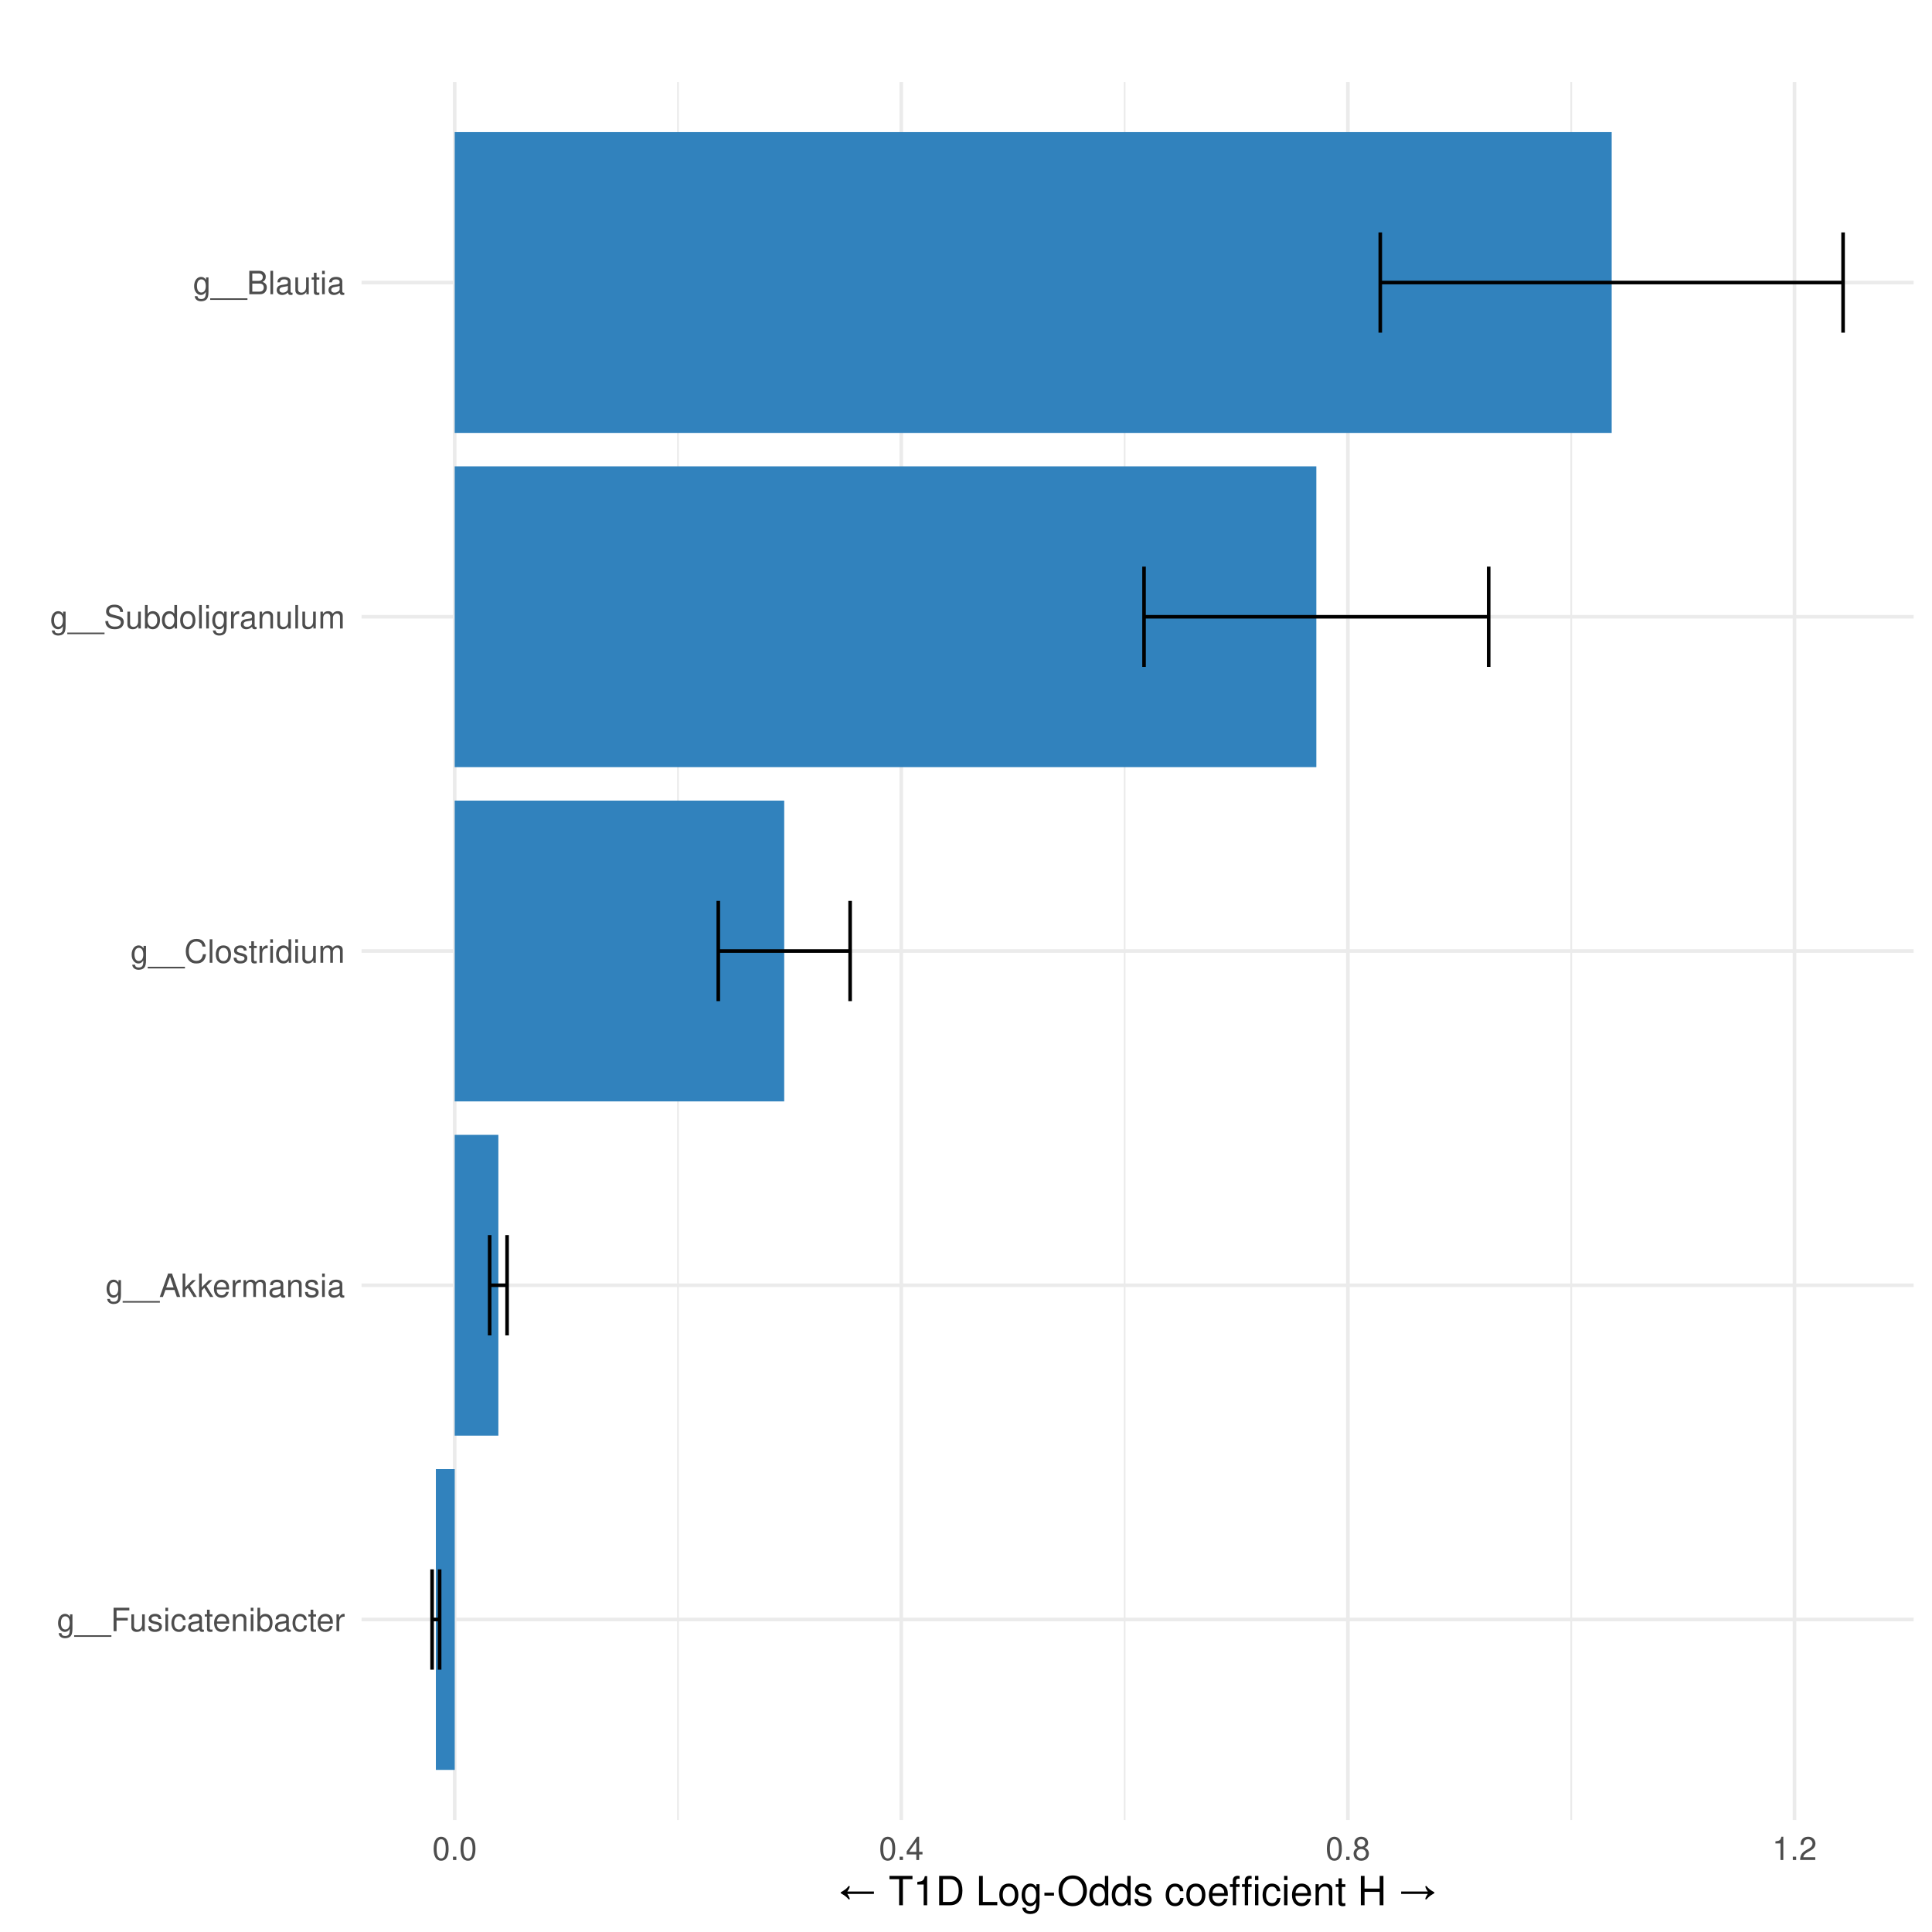
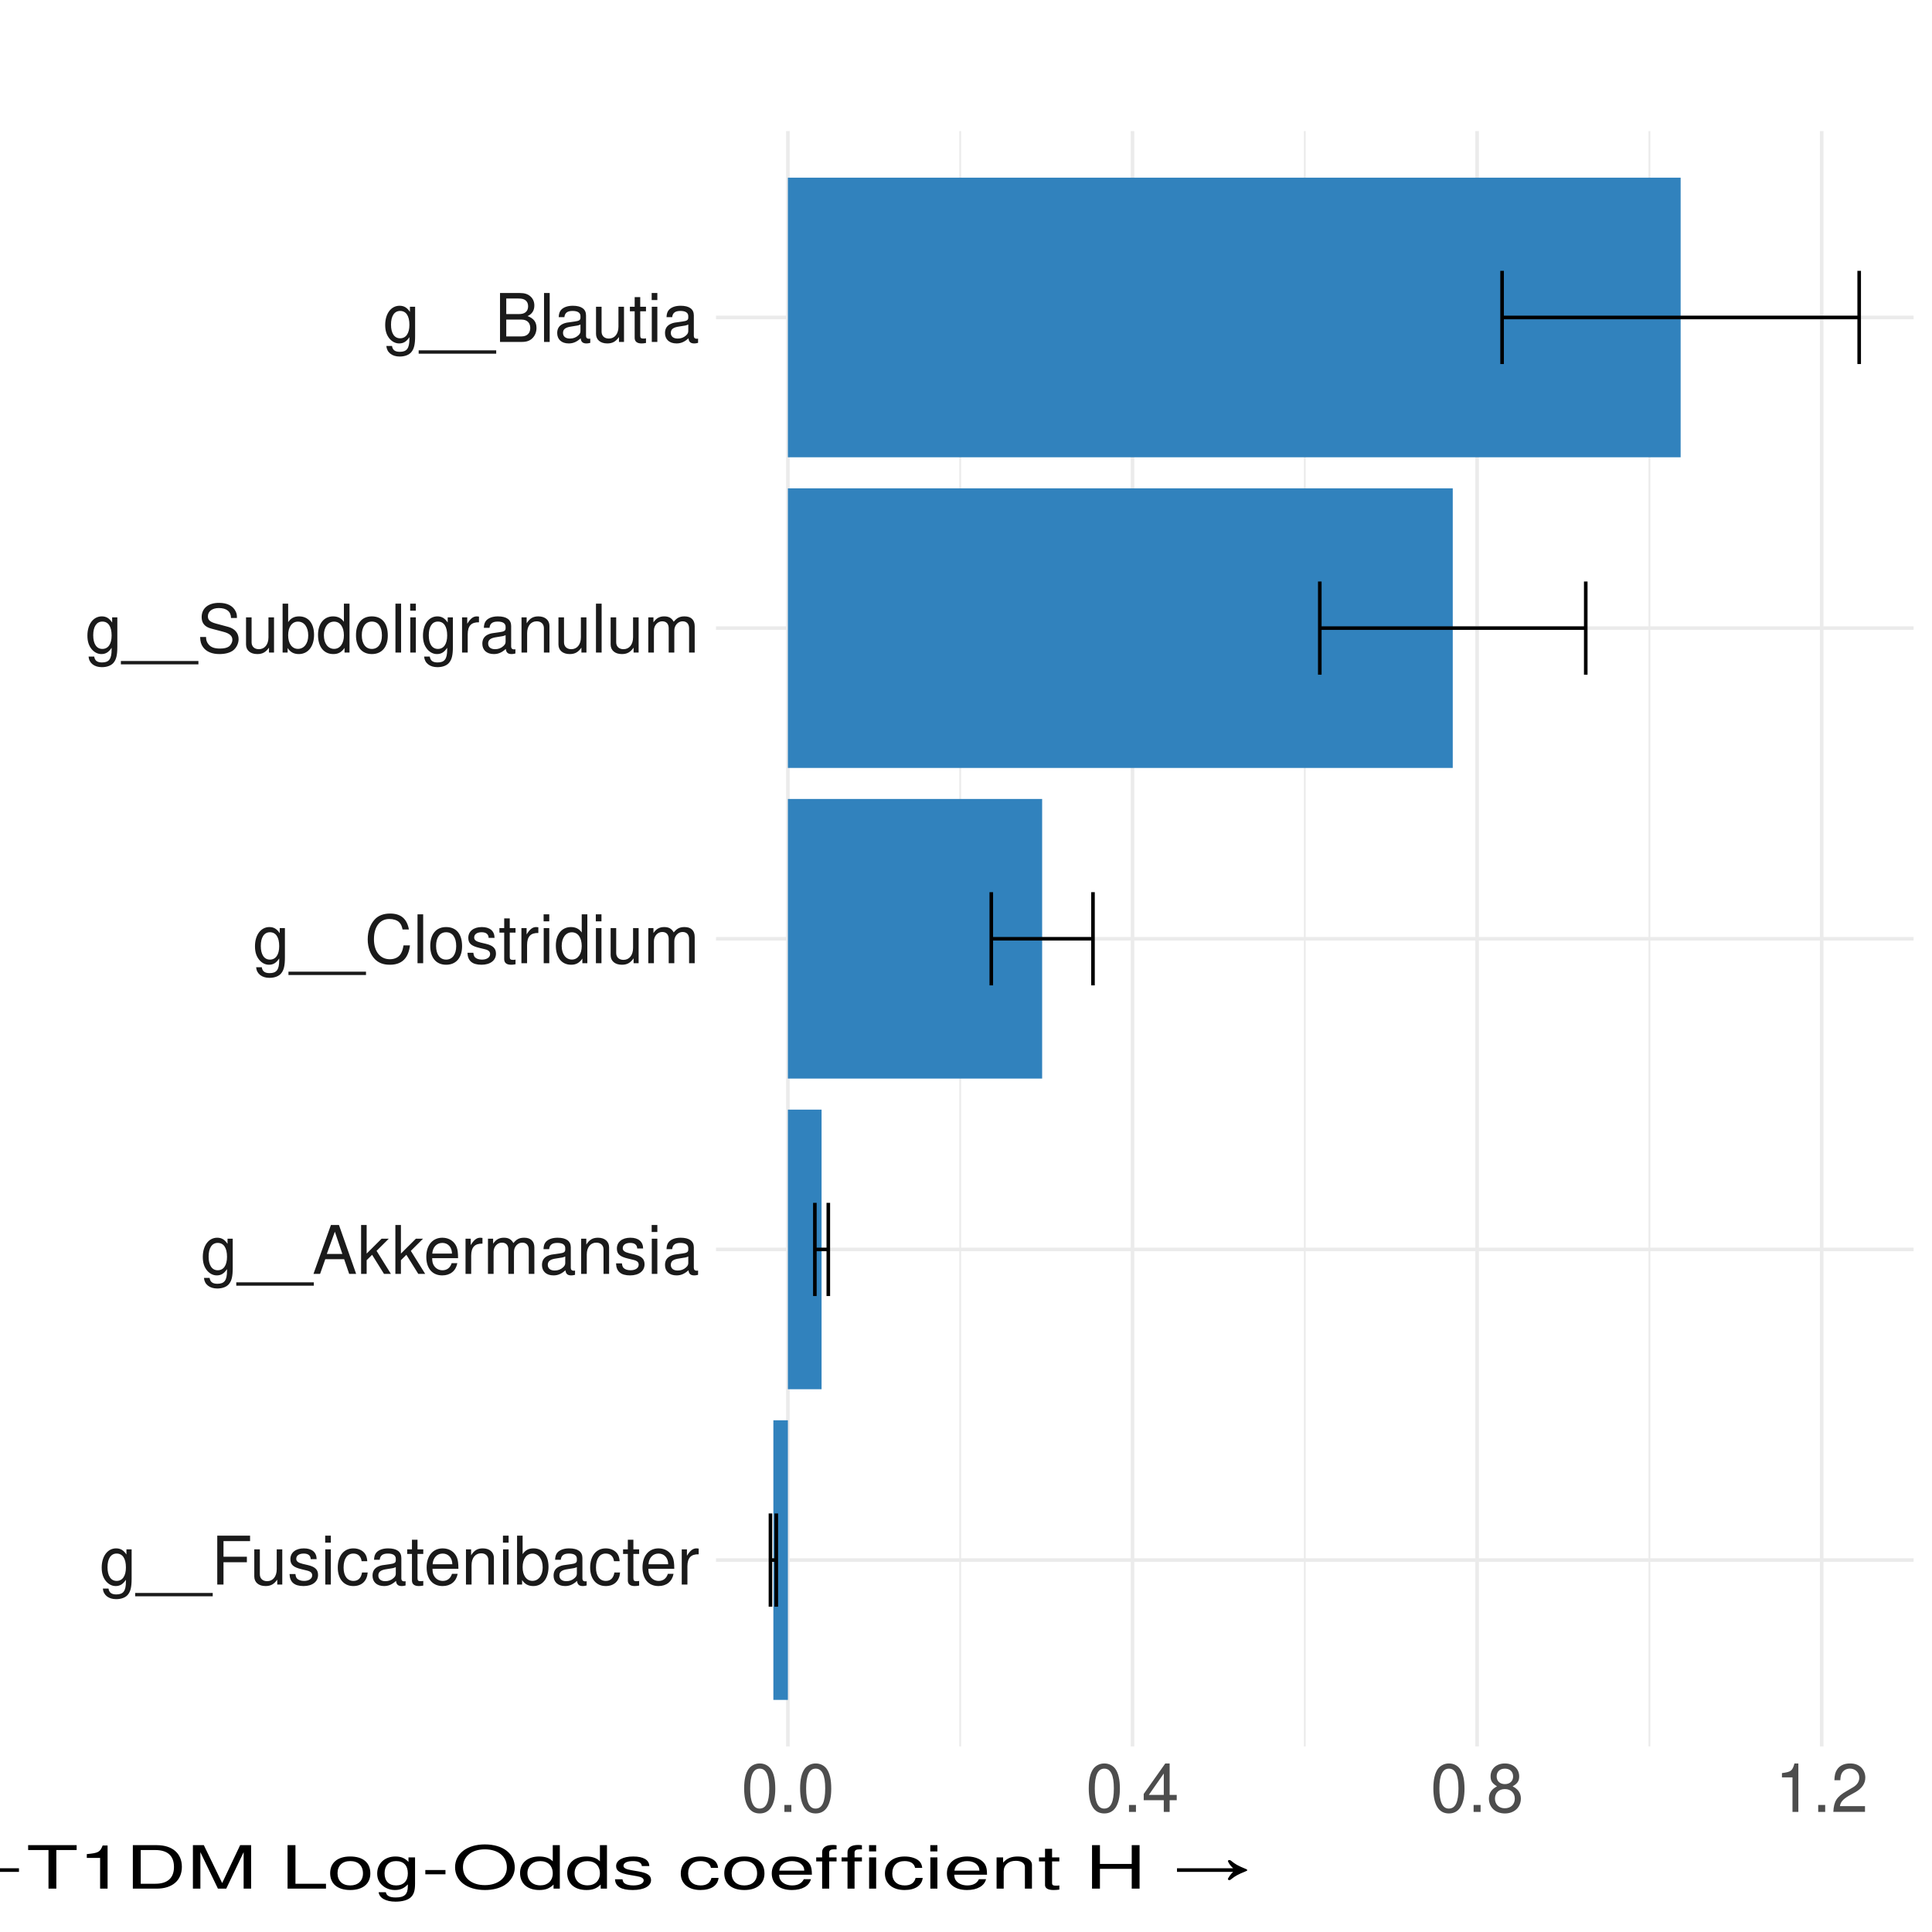
<svg xmlns="http://www.w3.org/2000/svg" class="svglite" width="576.00pt" height="576.00pt" viewBox="0 0 576.00 576.00" version="1.1" id="svg41">
  <defs id="defs1">
    <style type="text/css" id="style1">
    .svglite line, .svglite polyline, .svglite polygon, .svglite path, .svglite rect, .svglite circle {
      fill: none;
      stroke: #000000;
      stroke-linecap: round;
      stroke-linejoin: round;
      stroke-miterlimit: 10.00;
    }
    .svglite text {
      white-space: pre;
    }
  </style>
  </defs>
  <rect width="100%" height="100%" style="stroke: none; fill: none;" id="rect1" />
  <defs id="defs2">
    <clipPath id="cpMC4wMHw1NzYuMDB8MC4wMHw1NzYuMDA=">
      <rect x="0.00" y="0.00" width="576.00" height="576.00" id="rect2" />
    </clipPath>
  </defs>
  <g clip-path="url(#cpMC4wMHw1NzYuMDB8MC4wMHw1NzYuMDA=)" id="g2" />
  <defs id="defs3">
-     <clipPath id="cpMTA3Ljc5fDU3MC41MnwyNC40NHw1NDIuNjI=">
-       <rect x="107.79" y="24.44" width="462.73" height="518.17" id="rect3" />
+     <clipPath id="cpMjEzLjQ3fDU3MC41MnwzOS4wN3w1MjAuNjk=">
+       <rect x="213.47" y="39.07" width="357.05" height="481.61" id="rect3" />
    </clipPath>
  </defs>
-   <g clip-path="url(#cpMTA3Ljc5fDU3MC41MnwyNC40NHw1NDIuNjI=)" id="g32">
-     <polyline points="202.14,542.62 202.14,24.44 " style="stroke-width: 0.53; stroke: #EBEBEB; stroke-linecap: butt;" id="polyline3" />
-     <polyline points="335.29,542.62 335.29,24.44 " style="stroke-width: 0.53; stroke: #EBEBEB; stroke-linecap: butt;" id="polyline4" />
-     <polyline points="468.44,542.62 468.44,24.44 " style="stroke-width: 0.53; stroke: #EBEBEB; stroke-linecap: butt;" id="polyline5" />
-     <polyline points="107.79,482.83 570.52,482.83 " style="stroke-width: 1.07; stroke: #EBEBEB; stroke-linecap: butt;" id="polyline6" />
-     <polyline points="107.79,383.18 570.52,383.18 " style="stroke-width: 1.07; stroke: #EBEBEB; stroke-linecap: butt;" id="polyline7" />
-     <polyline points="107.79,283.53 570.52,283.53 " style="stroke-width: 1.07; stroke: #EBEBEB; stroke-linecap: butt;" id="polyline8" />
-     <polyline points="107.79,183.88 570.52,183.88 " style="stroke-width: 1.07; stroke: #EBEBEB; stroke-linecap: butt;" id="polyline9" />
-     <polyline points="107.79,84.23 570.52,84.23 " style="stroke-width: 1.07; stroke: #EBEBEB; stroke-linecap: butt;" id="polyline10" />
-     <polyline points="135.56,542.62 135.56,24.44 " style="stroke-width: 1.07; stroke: #EBEBEB; stroke-linecap: butt;" id="polyline11" />
-     <polyline points="268.71,542.62 268.71,24.44 " style="stroke-width: 1.07; stroke: #EBEBEB; stroke-linecap: butt;" id="polyline12" />
-     <polyline points="401.86,542.62 401.86,24.44 " style="stroke-width: 1.07; stroke: #EBEBEB; stroke-linecap: butt;" id="polyline13" />
-     <polyline points="535.01,542.62 535.01,24.44 " style="stroke-width: 1.07; stroke: #EBEBEB; stroke-linecap: butt;" id="polyline14" />
-     <rect x="129.95" y="437.99" width="5.62" height="89.68" style="stroke-width: 1.07; stroke: none; stroke-linecap: butt; stroke-linejoin: miter; fill: #3182BD;" id="rect14" />
-     <rect x="135.56" y="338.34" width="13.02" height="89.68" style="stroke-width: 1.07; stroke: none; stroke-linecap: butt; stroke-linejoin: miter; fill: #3182BD;" id="rect15" />
-     <rect x="135.56" y="238.69" width="98.24" height="89.68" style="stroke-width: 1.07; stroke: none; stroke-linecap: butt; stroke-linejoin: miter; fill: #3182BD;" id="rect16" />
-     <rect x="135.56" y="139.04" width="256.89" height="89.68" style="stroke-width: 1.07; stroke: none; stroke-linecap: butt; stroke-linejoin: miter; fill: #3182BD;" id="rect17" />
-     <rect x="135.56" y="39.39" width="344.94" height="89.68" style="stroke-width: 1.07; stroke: none; stroke-linecap: butt; stroke-linejoin: miter; fill: #3182BD;" id="rect18" />
-     <polyline points="131.07,497.78 131.07,467.88 " style="stroke-width: 1.07; stroke-linecap: butt;" id="polyline18" />
-     <polyline points="131.07,482.83 128.82,482.83 " style="stroke-width: 1.07; stroke-linecap: butt;" id="polyline19" />
-     <polyline points="128.82,497.78 128.82,467.88 " style="stroke-width: 1.07; stroke-linecap: butt;" id="polyline20" />
-     <polyline points="151.18,398.13 151.18,368.23 " style="stroke-width: 1.07; stroke-linecap: butt;" id="polyline21" />
-     <polyline points="151.18,383.18 145.98,383.18 " style="stroke-width: 1.07; stroke-linecap: butt;" id="polyline22" />
-     <polyline points="145.98,398.13 145.98,368.23 " style="stroke-width: 1.07; stroke-linecap: butt;" id="polyline23" />
-     <polyline points="253.45,298.48 253.45,268.58 " style="stroke-width: 1.07; stroke-linecap: butt;" id="polyline24" />
-     <polyline points="253.45,283.53 214.15,283.53 " style="stroke-width: 1.07; stroke-linecap: butt;" id="polyline25" />
-     <polyline points="214.15,298.48 214.15,268.58 " style="stroke-width: 1.07; stroke-linecap: butt;" id="polyline26" />
-     <polyline points="443.83,198.83 443.83,168.93 " style="stroke-width: 1.07; stroke-linecap: butt;" id="polyline27" />
-     <polyline points="443.83,183.88 341.08,183.88 " style="stroke-width: 1.07; stroke-linecap: butt;" id="polyline28" />
-     <polyline points="341.08,198.83 341.08,168.93 " style="stroke-width: 1.07; stroke-linecap: butt;" id="polyline29" />
-     <polyline points="549.49,99.18 549.49,69.29 " style="stroke-width: 1.07; stroke-linecap: butt;" id="polyline30" />
-     <polyline points="549.49,84.23 411.51,84.23 " style="stroke-width: 1.07; stroke-linecap: butt;" id="polyline31" />
-     <polyline points="411.51,99.18 411.51,69.29 " style="stroke-width: 1.07; stroke-linecap: butt;" id="polyline32" />
+   <g clip-path="url(#cpMjEzLjQ3fDU3MC41MnwzOS4wN3w1MjAuNjk=)" id="g32">
+     <polyline points="286.27,520.69 286.27,39.07 " style="stroke-width: 0.53; stroke: #EBEBEB; stroke-linecap: butt;" id="polyline3" />
+     <polyline points="389.01,520.69 389.01,39.07 " style="stroke-width: 0.53; stroke: #EBEBEB; stroke-linecap: butt;" id="polyline4" />
+     <polyline points="491.75,520.69 491.75,39.07 " style="stroke-width: 0.53; stroke: #EBEBEB; stroke-linecap: butt;" id="polyline5" />
+     <polyline points="213.47,465.12 570.52,465.12 " style="stroke-width: 1.07; stroke: #EBEBEB; stroke-linecap: butt;" id="polyline6" />
+     <polyline points="213.47,372.50 570.52,372.50 " style="stroke-width: 1.07; stroke: #EBEBEB; stroke-linecap: butt;" id="polyline7" />
+     <polyline points="213.47,279.88 570.52,279.88 " style="stroke-width: 1.07; stroke: #EBEBEB; stroke-linecap: butt;" id="polyline8" />
+     <polyline points="213.47,187.26 570.52,187.26 " style="stroke-width: 1.07; stroke: #EBEBEB; stroke-linecap: butt;" id="polyline9" />
+     <polyline points="213.47,94.65 570.52,94.65 " style="stroke-width: 1.07; stroke: #EBEBEB; stroke-linecap: butt;" id="polyline10" />
+     <polyline points="234.90,520.69 234.90,39.07 " style="stroke-width: 1.07; stroke: #EBEBEB; stroke-linecap: butt;" id="polyline11" />
+     <polyline points="337.64,520.69 337.64,39.07 " style="stroke-width: 1.07; stroke: #EBEBEB; stroke-linecap: butt;" id="polyline12" />
+     <polyline points="440.38,520.69 440.38,39.07 " style="stroke-width: 1.07; stroke: #EBEBEB; stroke-linecap: butt;" id="polyline13" />
+     <polyline points="543.12,520.69 543.12,39.07 " style="stroke-width: 1.07; stroke: #EBEBEB; stroke-linecap: butt;" id="polyline14" />
+     <rect x="230.57" y="423.44" width="4.33" height="83.36" style="stroke-width: 1.07; stroke: none; stroke-linecap: butt; stroke-linejoin: miter; fill: #3182BD;" id="rect14" />
+     <rect x="234.90" y="330.82" width="10.04" height="83.36" style="stroke-width: 1.07; stroke: none; stroke-linecap: butt; stroke-linejoin: miter; fill: #3182BD;" id="rect15" />
+     <rect x="234.90" y="238.20" width="75.80" height="83.36" style="stroke-width: 1.07; stroke: none; stroke-linecap: butt; stroke-linejoin: miter; fill: #3182BD;" id="rect16" />
+     <rect x="234.90" y="145.59" width="198.22" height="83.36" style="stroke-width: 1.07; stroke: none; stroke-linecap: butt; stroke-linejoin: miter; fill: #3182BD;" id="rect17" />
+     <rect x="234.90" y="52.97" width="266.16" height="83.36" style="stroke-width: 1.07; stroke: none; stroke-linecap: butt; stroke-linejoin: miter; fill: #3182BD;" id="rect18" />
+     <polyline points="231.44,479.01 231.44,451.22 " style="stroke-width: 1.07; stroke-linecap: butt;" id="polyline18" />
+     <polyline points="231.44,465.12 229.70,465.12 " style="stroke-width: 1.07; stroke-linecap: butt;" id="polyline19" />
+     <polyline points="229.70,479.01 229.70,451.22 " style="stroke-width: 1.07; stroke-linecap: butt;" id="polyline20" />
+     <polyline points="246.95,386.39 246.95,358.61 " style="stroke-width: 1.07; stroke-linecap: butt;" id="polyline21" />
+     <polyline points="246.95,372.50 242.94,372.50 " style="stroke-width: 1.07; stroke-linecap: butt;" id="polyline22" />
+     <polyline points="242.94,386.39 242.94,358.61 " style="stroke-width: 1.07; stroke-linecap: butt;" id="polyline23" />
+     <polyline points="325.86,293.77 325.86,265.99 " style="stroke-width: 1.07; stroke-linecap: butt;" id="polyline24" />
+     <polyline points="325.86,279.88 295.54,279.88 " style="stroke-width: 1.07; stroke-linecap: butt;" id="polyline25" />
+     <polyline points="295.54,293.77 295.54,265.99 " style="stroke-width: 1.07; stroke-linecap: butt;" id="polyline26" />
+     <polyline points="472.77,201.16 472.77,173.37 " style="stroke-width: 1.07; stroke-linecap: butt;" id="polyline27" />
+     <polyline points="472.77,187.26 393.48,187.26 " style="stroke-width: 1.07; stroke-linecap: butt;" id="polyline28" />
+     <polyline points="393.48,201.16 393.48,173.37 " style="stroke-width: 1.07; stroke-linecap: butt;" id="polyline29" />
+     <polyline points="554.29,108.54 554.29,80.75 " style="stroke-width: 1.07; stroke-linecap: butt;" id="polyline30" />
+     <polyline points="554.29,94.65 447.83,94.65 " style="stroke-width: 1.07; stroke-linecap: butt;" id="polyline31" />
+     <polyline points="447.83,108.54 447.83,80.75 " style="stroke-width: 1.07; stroke-linecap: butt;" id="polyline32" />
  </g>
  <g clip-path="url(#cpMC4wMHw1NzYuMDB8MC4wMHw1NzYuMDA=)" id="g41">
-     <text x="102.86" y="486.32" text-anchor="end" style="font-size: 9.60px;fill: #4D4D4D; font-family: &quot;Nimbus Sans&quot;;" textLength="94.80px" lengthAdjust="spacingAndGlyphs" id="text32">g__Fusicatenibacter</text>
-     <text x="102.86" y="386.68" text-anchor="end" style="font-size: 9.60px;fill: #4D4D4D; font-family: &quot;Nimbus Sans&quot;;" textLength="77.52px" lengthAdjust="spacingAndGlyphs" id="text33">g__Akkermansia</text>
-     <text x="102.86" y="287.03" text-anchor="end" style="font-size:9.6px;font-family:'Nimbus Sans';fill:#4d4d4d" textLength="57.96" lengthAdjust="spacingAndGlyphs" id="text34">g__Clostridium</text>
-     <text x="102.86" y="187.38" text-anchor="end" style="font-size: 9.60px;fill: #4D4D4D; font-family: &quot;Nimbus Sans&quot;;" textLength="97.38px" lengthAdjust="spacingAndGlyphs" id="text35">g__Subdoligranulum</text>
-     <text x="102.86" y="87.73" text-anchor="end" style="font-size: 9.60px;fill: #4D4D4D; font-family: &quot;Nimbus Sans&quot;;" textLength="49.18px" lengthAdjust="spacingAndGlyphs" id="text36">g__Blautia</text>
-     <text x="135.56" y="554.54" text-anchor="middle" style="font-size: 9.60px;fill: #4D4D4D; font-family: &quot;Nimbus Sans&quot;;" textLength="15.24px" lengthAdjust="spacingAndGlyphs" id="text37">0.0</text>
-     <text x="268.71" y="554.54" text-anchor="middle" style="font-size: 9.60px;fill: #4D4D4D; font-family: &quot;Nimbus Sans&quot;;" textLength="15.24px" lengthAdjust="spacingAndGlyphs" id="text38">0.4</text>
-     <text x="401.86" y="554.54" text-anchor="middle" style="font-size: 9.60px;fill: #4D4D4D; font-family: &quot;Nimbus Sans&quot;;" textLength="15.24px" lengthAdjust="spacingAndGlyphs" id="text39">0.8</text>
-     <text x="535.01" y="554.54" text-anchor="middle" style="font-size: 9.60px;fill: #4D4D4D; font-family: &quot;Nimbus Sans&quot;;" textLength="15.24px" lengthAdjust="spacingAndGlyphs" id="text40">1.2</text>
-     <text x="339.16" y="568.02" text-anchor="middle" style="font-size:12px;font-family:'Nimbus Sans'" textLength="351.42" lengthAdjust="spacingAndGlyphs" id="text41">← T1D                     Log-Odds coefficient                    H →</text>
+     <text x="208.54" y="472.41" text-anchor="end" style="font-size:20px;fill:#1a1a1a;font-family:'Nimbus Sans'" textLength="197.70px" lengthAdjust="spacingAndGlyphs" id="text32">g__Fusicatenibacter</text>
+     <text x="208.54" y="379.79" text-anchor="end" style="font-size:20px;fill:#1a1a1a;font-family:'Nimbus Sans'" textLength="161.65px" lengthAdjust="spacingAndGlyphs" id="text33">g__Akkermansia</text>
+     <text x="208.54" y="287.17" text-anchor="end" style="font-size:20px;font-family:'Nimbus Sans';fill:#1a1a1a" textLength="120.87" lengthAdjust="spacingAndGlyphs" id="text34">g__Clostridium</text>
+     <text x="208.54" y="194.55" text-anchor="end" style="font-size:20px;fill:#1a1a1a;font-family:'Nimbus Sans'" textLength="203.06px" lengthAdjust="spacingAndGlyphs" id="text35">g__Subdoligranulum</text>
+     <text x="208.54" y="101.94" text-anchor="end" style="font-size:20px;fill:#1a1a1a;font-family:'Nimbus Sans'" textLength="102.56px" lengthAdjust="spacingAndGlyphs" id="text36">g__Blautia</text>
+     <text x="234.90" y="540.20" text-anchor="middle" style="font-size: 20.00px;fill: #4D4D4D; font-family: &quot;Nimbus Sans&quot;;" textLength="31.80px" lengthAdjust="spacingAndGlyphs" id="text37">0.0</text>
+     <text x="337.64" y="540.20" text-anchor="middle" style="font-size: 20.00px;fill: #4D4D4D; font-family: &quot;Nimbus Sans&quot;;" textLength="31.80px" lengthAdjust="spacingAndGlyphs" id="text38">0.4</text>
+     <text x="440.38" y="540.20" text-anchor="middle" style="font-size: 20.00px;fill: #4D4D4D; font-family: &quot;Nimbus Sans&quot;;" textLength="31.80px" lengthAdjust="spacingAndGlyphs" id="text39">0.8</text>
+     <text x="543.12" y="540.20" text-anchor="middle" style="font-size: 20.00px;fill: #4D4D4D; font-family: &quot;Nimbus Sans&quot;;" textLength="31.80px" lengthAdjust="spacingAndGlyphs" id="text40">1.2</text>
+     <text x="392" y="565.32" text-anchor="middle" style="font-size:25px;font-family:'Nimbus Sans'" textLength="731.92" lengthAdjust="spacingAndGlyphs" id="text41" transform="matrix(1.011416,0,0,0.7115813,-218.1724,160.8014)">                                                                                    ←T1DM  Log-Odds coefficient  H →</text>
  </g>
</svg>
